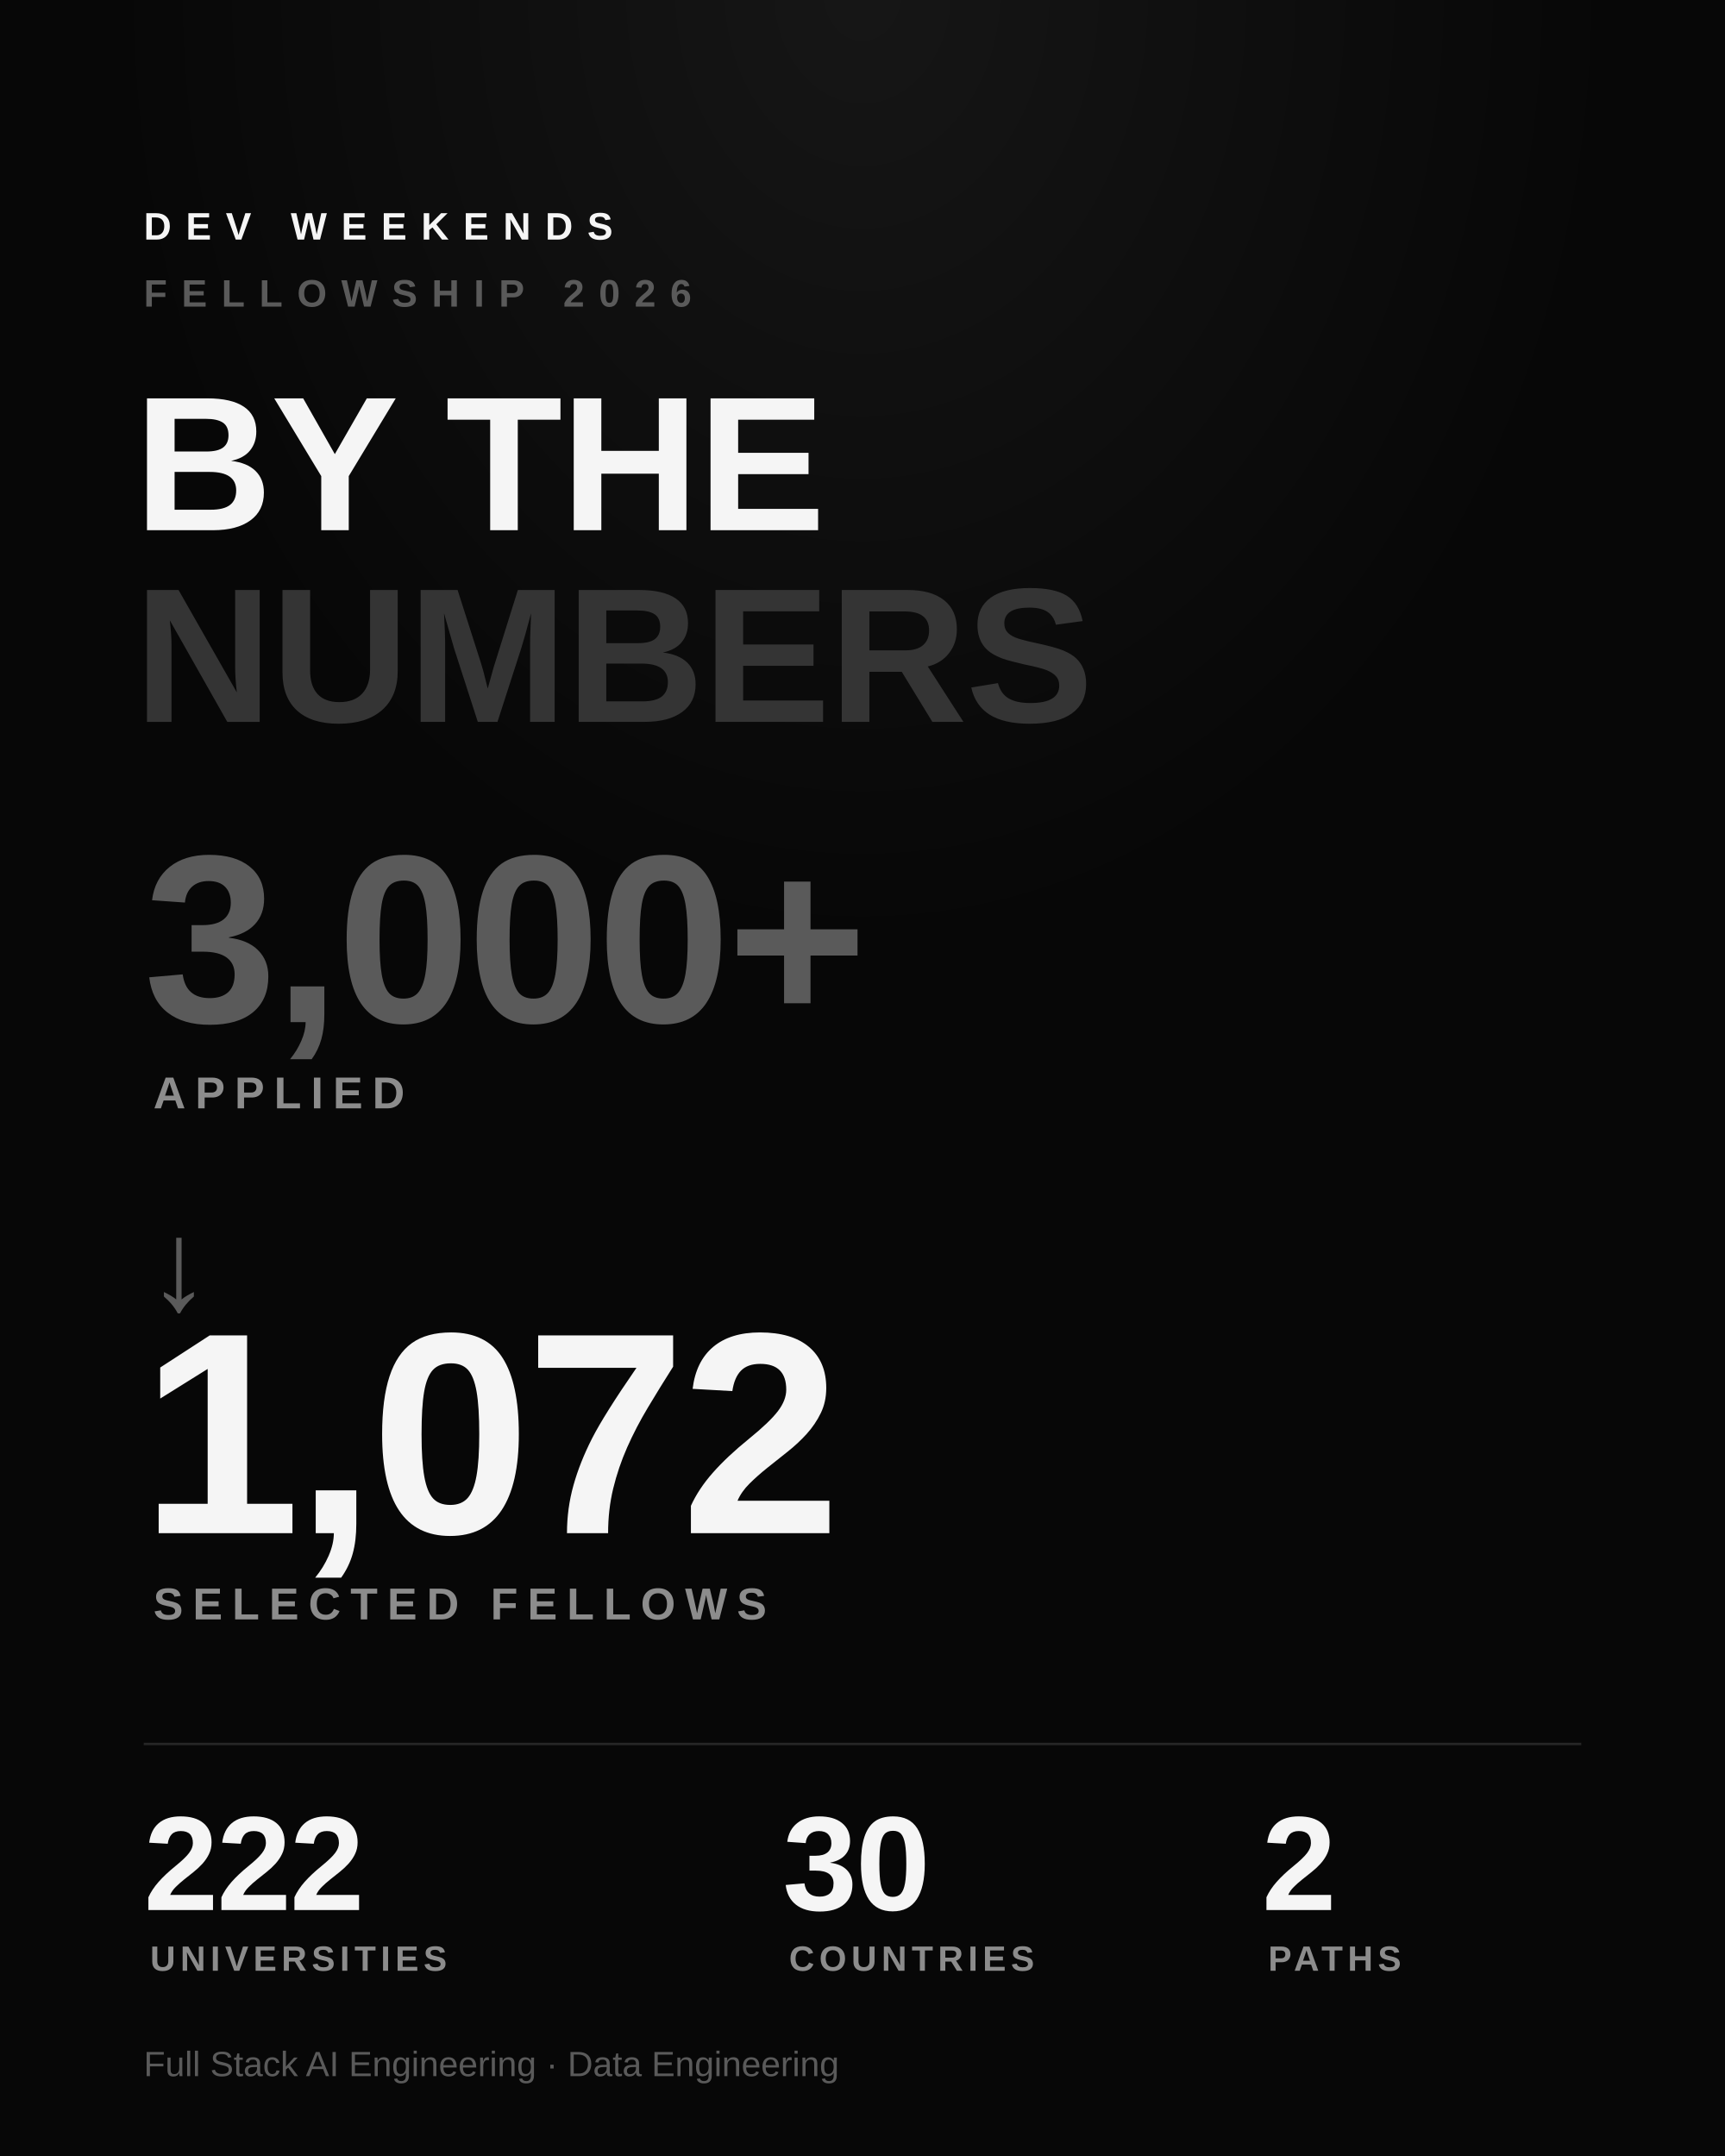
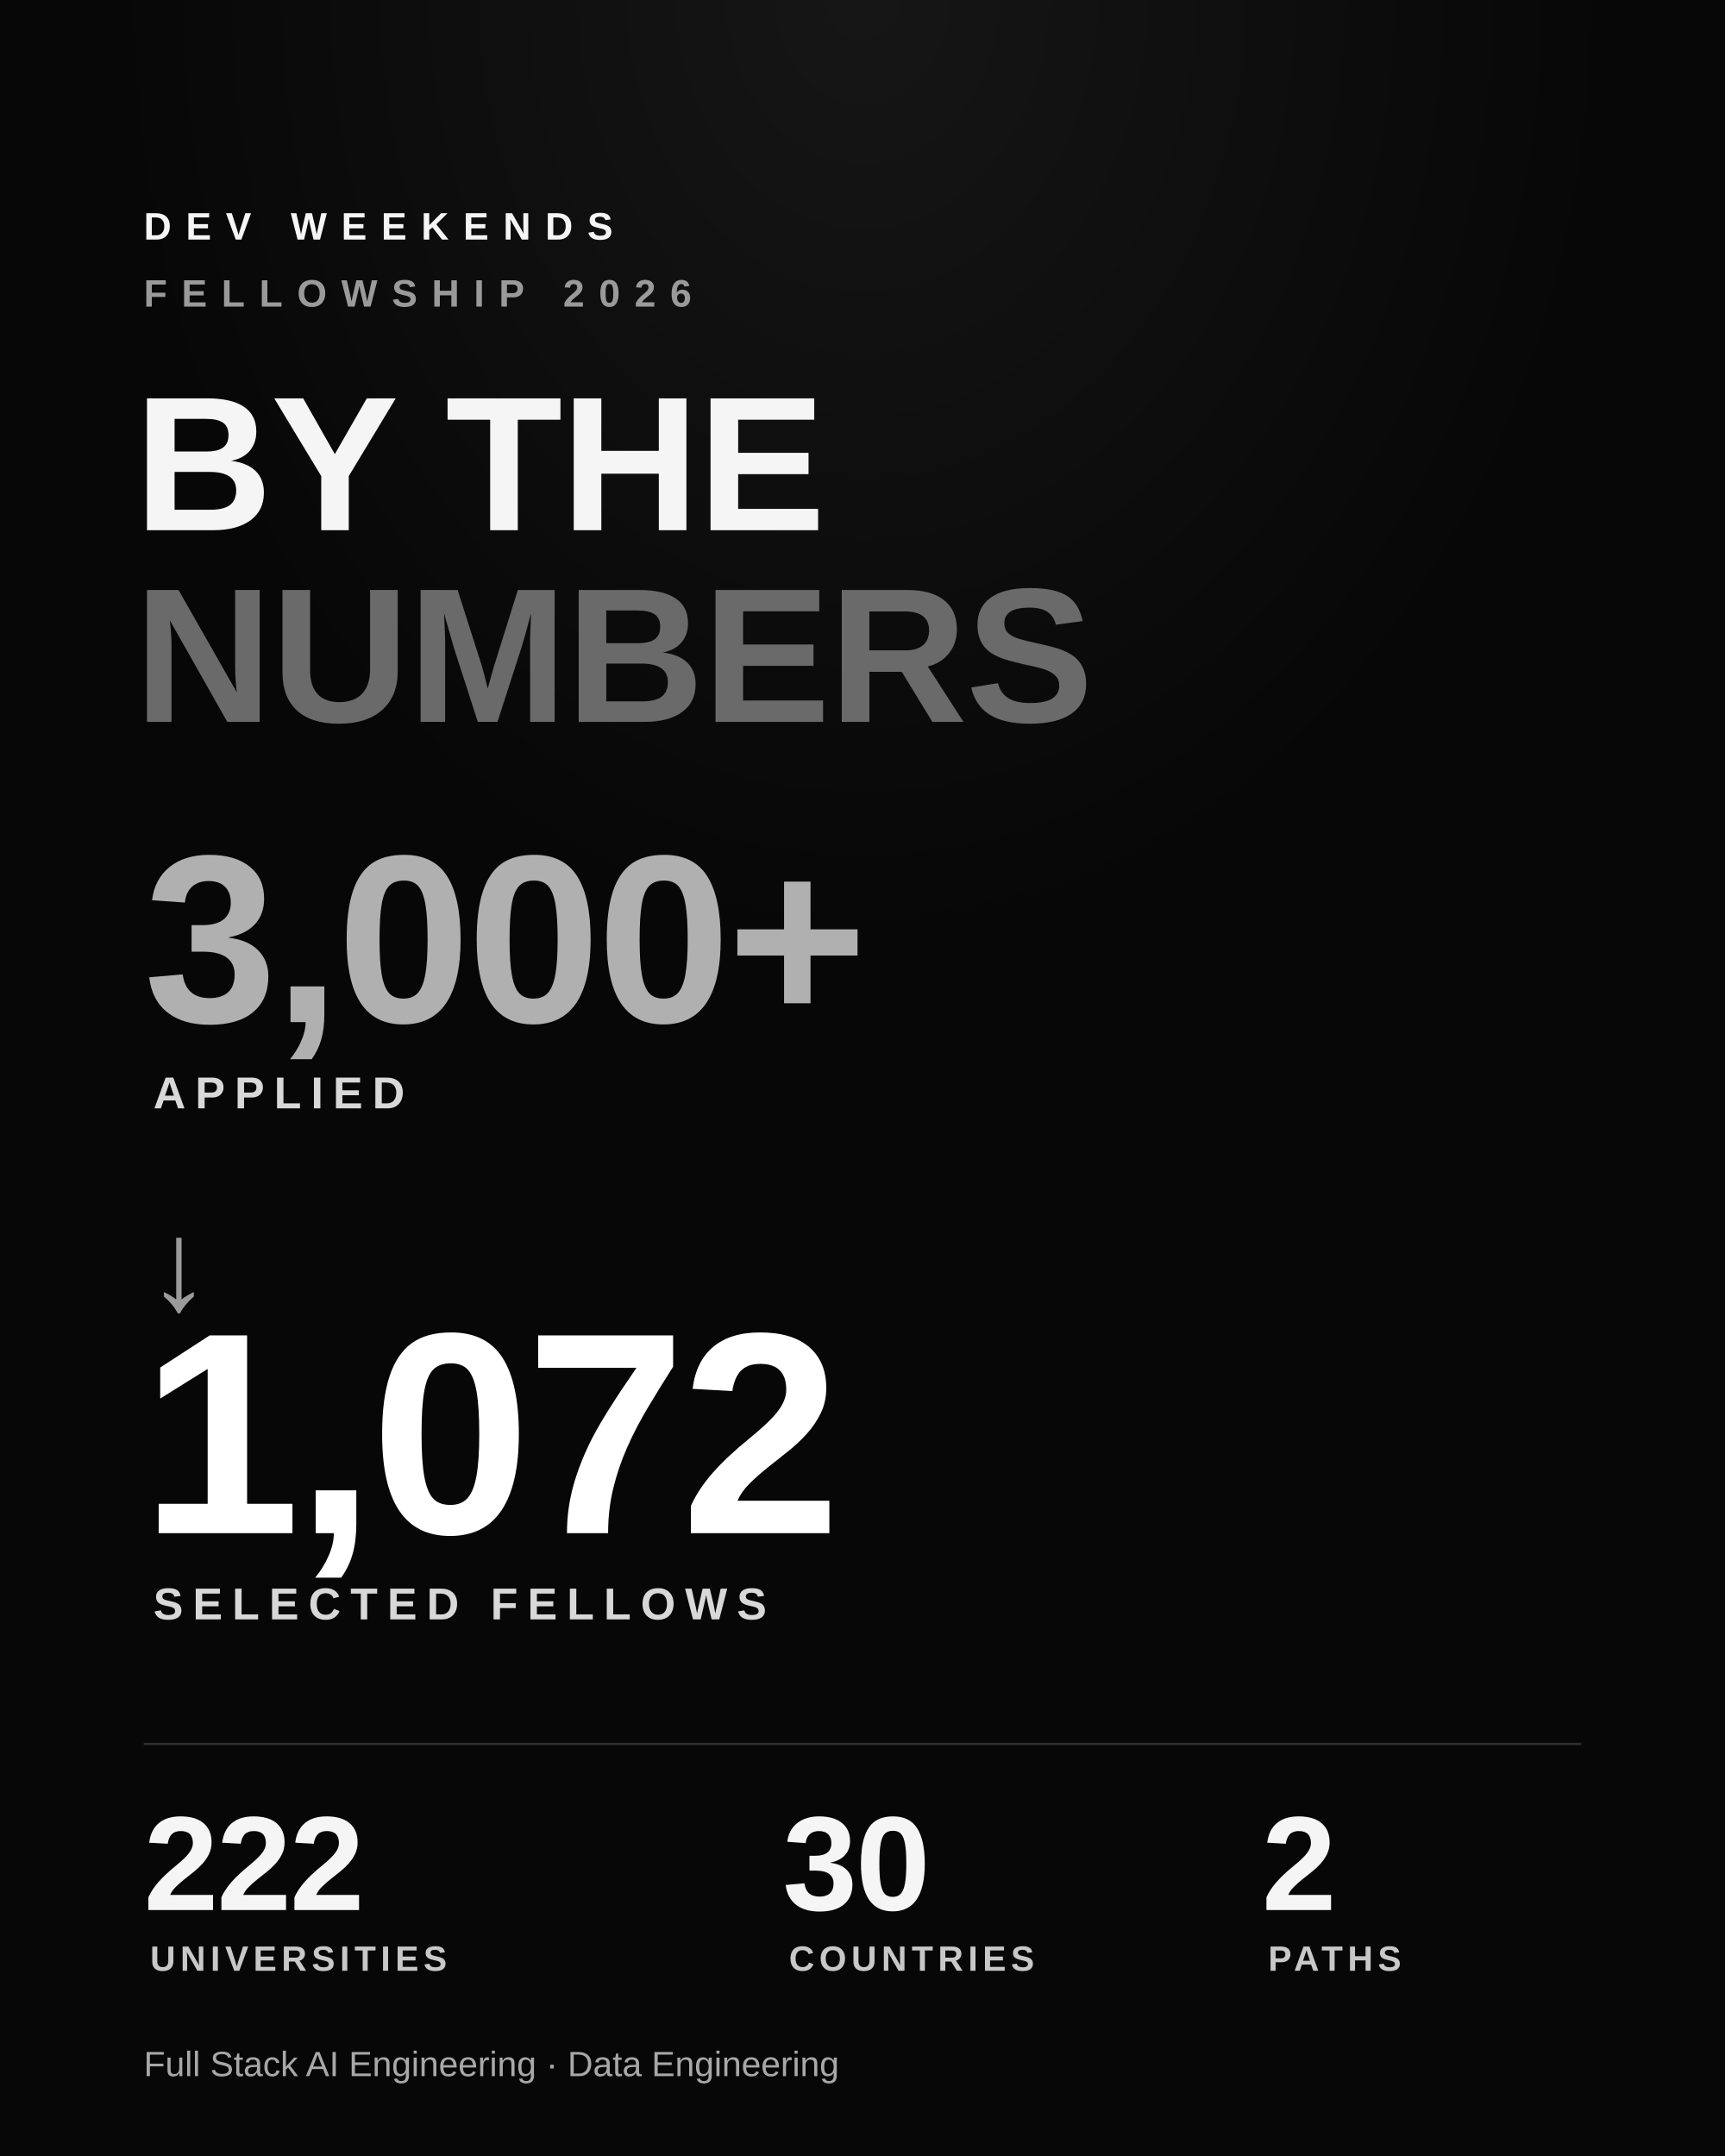
<svg xmlns="http://www.w3.org/2000/svg" width="1080" height="1350" viewBox="0 0 1080 1350" fill="none" role="img" aria-label="Fellowship 2026: over 3,000 applied, 1,072 selected, from 222 universities across 30 countries">
  <defs>
    <radialGradient id="glow" cx="50%" cy="0%" r="80%">
      <stop offset="0%" stop-color="#FFFFFF" stop-opacity="0.06" />
      <stop offset="55%" stop-color="#FFFFFF" stop-opacity="0" />
    </radialGradient>
  </defs>
  <rect width="1080" height="1350" fill="#070707" />
  <rect width="1080" height="1350" fill="url(#glow)" />
  <text x="90" y="150" font-family="'Helvetica Neue', Arial, sans-serif" font-size="24" font-weight="700" letter-spacing="9" fill="#F5F5F5">DEV WEEKENDS</text>
-   <text x="90" y="192" font-family="'Helvetica Neue', Arial, sans-serif" font-size="24" font-weight="700" letter-spacing="9" fill="#5A5A5A">FELLOWSHIP 2026</text>
+   <text x="90" y="192" font-family="'Helvetica Neue', Arial, sans-serif" font-size="24" font-weight="700" letter-spacing="9" fill="#9A9A9A">FELLOWSHIP 2026</text>
  <text x="84" y="332" font-family="'Helvetica Neue', Arial, sans-serif" font-size="120" font-weight="800" letter-spacing="-1" fill="#F5F5F5">BY THE</text>
-   <text x="84" y="452" font-family="'Helvetica Neue', Arial, sans-serif" font-size="120" font-weight="800" letter-spacing="-1" fill="#343434">NUMBERS</text>
-   <text x="90" y="640" font-family="'Helvetica Neue', Arial, sans-serif" font-size="150" font-weight="800" letter-spacing="-2" fill="#5A5A5A">3,000+</text>
-   <text x="96" y="694" font-family="'Helvetica Neue', Arial, sans-serif" font-size="28" font-weight="600" letter-spacing="6" fill="#8C8C8C">APPLIED</text>
-   <text x="92" y="820" font-family="'Helvetica Neue', Arial, sans-serif" font-size="80" font-weight="700" fill="#5A5A5A">↓</text>
-   <text x="88" y="960" font-family="'Helvetica Neue', Arial, sans-serif" font-size="180" font-weight="800" letter-spacing="-3" fill="#F5F5F5">1,072</text>
-   <text x="96" y="1014" font-family="'Helvetica Neue', Arial, sans-serif" font-size="28" font-weight="600" letter-spacing="6" fill="#8C8C8C">SELECTED FELLOWS</text>
-   <line x1="90" y1="1092" x2="990" y2="1092" stroke="#262626" stroke-width="1.5" />
+   <text x="84" y="452" font-family="'Helvetica Neue', Arial, sans-serif" font-size="120" font-weight="800" letter-spacing="-1" fill="#6A6A6A">NUMBERS</text>
+   <text x="90" y="640" font-family="'Helvetica Neue', Arial, sans-serif" font-size="150" font-weight="800" letter-spacing="-2" fill="#B0B0B0">3,000+</text>
+   <text x="96" y="694" font-family="'Helvetica Neue', Arial, sans-serif" font-size="28" font-weight="600" letter-spacing="6" fill="#D8D8D8">APPLIED</text>
+   <text x="92" y="820" font-family="'Helvetica Neue', Arial, sans-serif" font-size="80" font-weight="700" fill="#9A9A9A">↓</text>
+   <text x="88" y="960" font-family="'Helvetica Neue', Arial, sans-serif" font-size="180" font-weight="800" letter-spacing="-3" fill="#FFFFFF">1,072</text>
+   <text x="96" y="1014" font-family="'Helvetica Neue', Arial, sans-serif" font-size="28" font-weight="600" letter-spacing="6" fill="#D8D8D8">SELECTED FELLOWS</text>
+   <line x1="90" y1="1092" x2="990" y2="1092" stroke="#2E2E2E" stroke-width="1.5" />
  <g font-family="'Helvetica Neue', Arial, sans-serif">
    <text x="90" y="1196" font-size="84" font-weight="800" letter-spacing="-1" fill="#F5F5F5">222</text>
-     <text x="94" y="1234" font-size="22" font-weight="600" letter-spacing="3" fill="#8C8C8C">UNIVERSITIES</text>
+     <text x="94" y="1234" font-size="22" font-weight="600" letter-spacing="3" fill="#C8C8C8">UNIVERSITIES</text>
    <text x="490" y="1196" font-size="84" font-weight="800" letter-spacing="-1" fill="#F5F5F5">30</text>
-     <text x="494" y="1234" font-size="22" font-weight="600" letter-spacing="3" fill="#8C8C8C">COUNTRIES</text>
+     <text x="494" y="1234" font-size="22" font-weight="600" letter-spacing="3" fill="#C8C8C8">COUNTRIES</text>
    <text x="790" y="1196" font-size="84" font-weight="800" letter-spacing="-1" fill="#F5F5F5">2</text>
-     <text x="794" y="1234" font-size="22" font-weight="600" letter-spacing="3" fill="#8C8C8C">PATHS</text>
+     <text x="794" y="1234" font-size="22" font-weight="600" letter-spacing="3" fill="#C8C8C8">PATHS</text>
  </g>
-   <text x="90" y="1300" font-family="'Helvetica Neue', Arial, sans-serif" font-size="22" fill="#5A5A5A">Full Stack AI Engineering · Data Engineering</text>
+   <text x="90" y="1300" font-family="'Helvetica Neue', Arial, sans-serif" font-size="22" fill="#A8A8A8">Full Stack AI Engineering · Data Engineering</text>
</svg>
